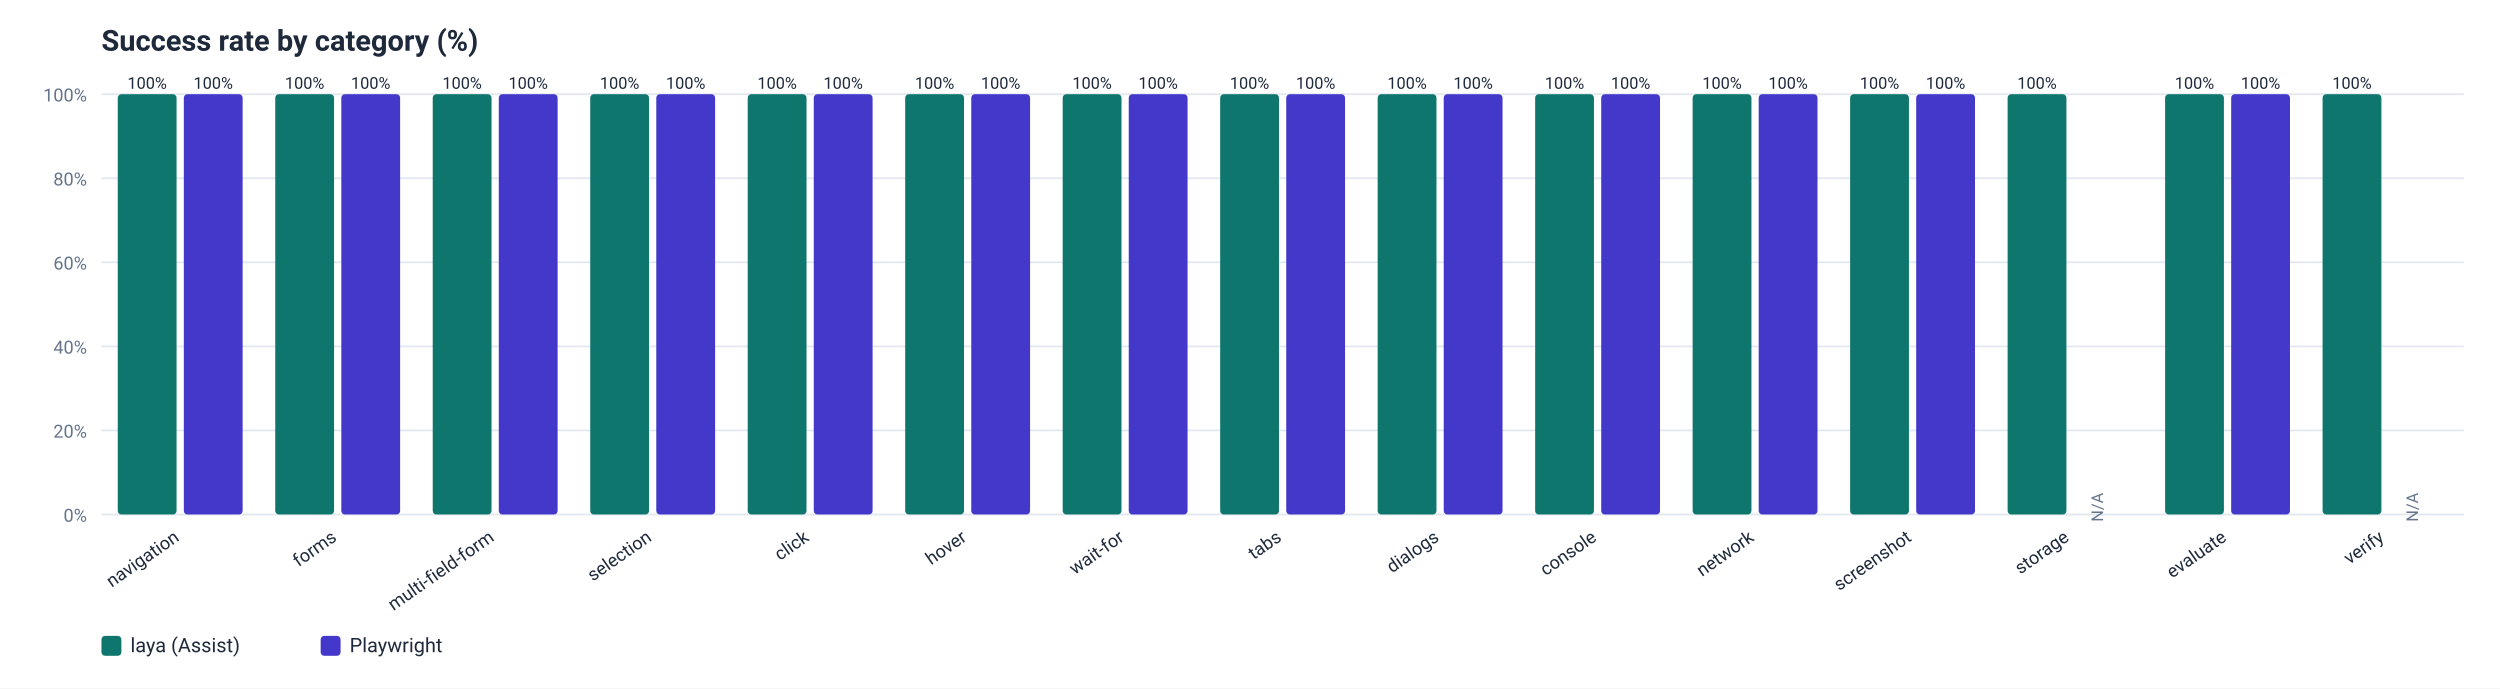
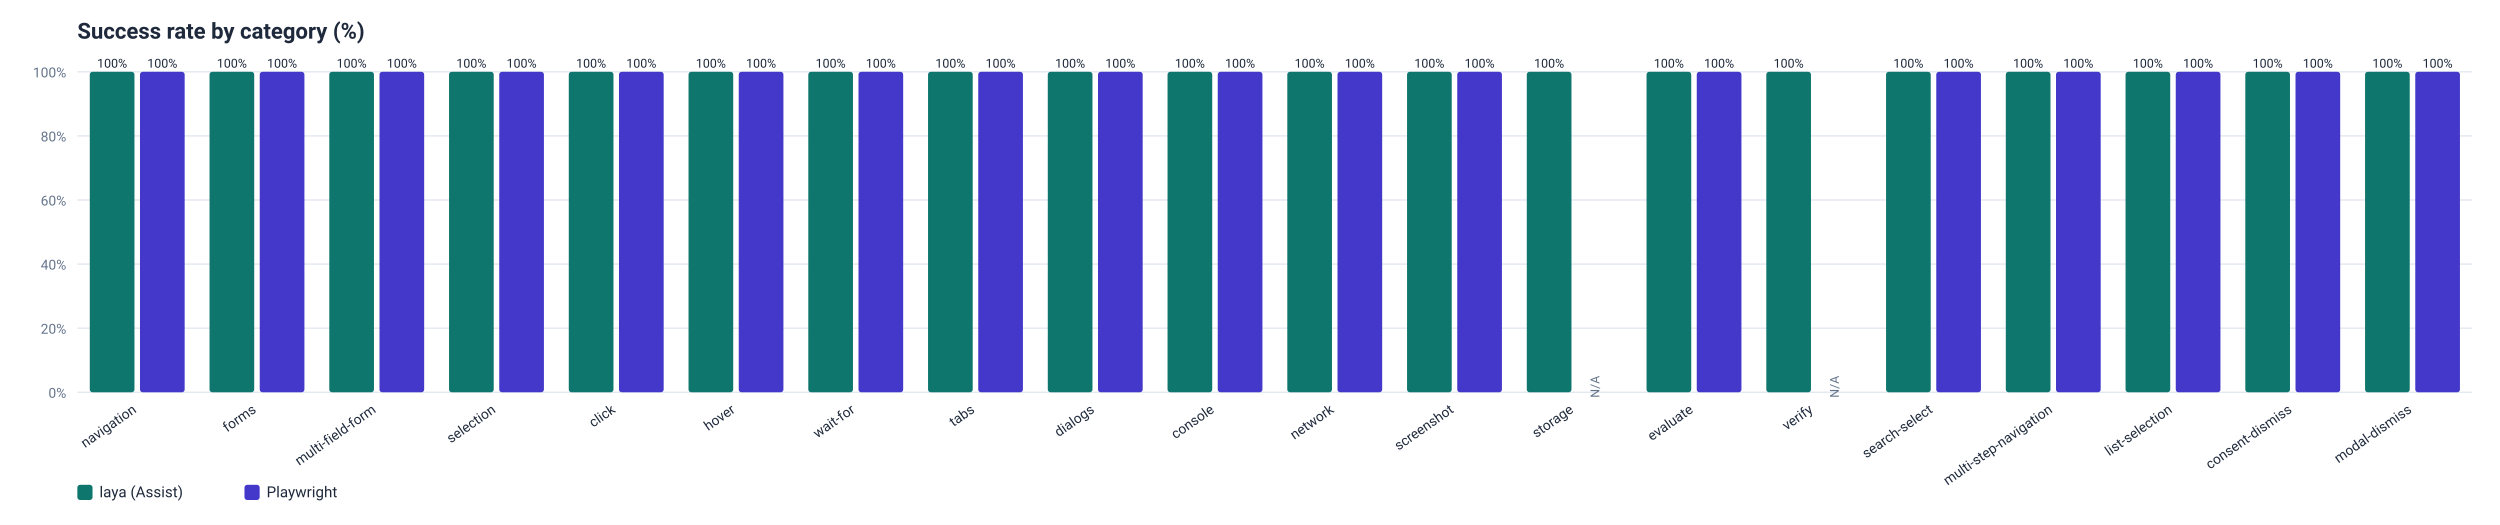
- <svg xmlns="http://www.w3.org/2000/svg" width="1380" height="380" viewBox="0 0 1380 380" font-family="-apple-system,Segoe UI,Roboto,sans-serif">
-   <rect width="1380" height="380" fill="#ffffff" />
+ <svg xmlns="http://www.w3.org/2000/svg" width="1810" height="380" viewBox="0 0 1810 380" font-family="-apple-system,Segoe UI,Roboto,sans-serif">
+   <rect width="1810" height="380" fill="#ffffff" />
  <text x="56" y="28" font-size="16" font-weight="700" fill="#1e293b">Success rate by category (%)</text>
-   <line x1="56" y1="284" x2="1360" y2="284" stroke="#e2e8f0" stroke-width="1" />
+   <line x1="56" y1="284" x2="1790" y2="284" stroke="#e2e8f0" stroke-width="1" />
  <text x="48" y="288" font-size="10" text-anchor="end" fill="#64748b">0%</text>
-   <line x1="56" y1="237.6" x2="1360" y2="237.6" stroke="#e2e8f0" stroke-width="1" />
+   <line x1="56" y1="237.6" x2="1790" y2="237.6" stroke="#e2e8f0" stroke-width="1" />
  <text x="48" y="241.6" font-size="10" text-anchor="end" fill="#64748b">20%</text>
-   <line x1="56" y1="191.2" x2="1360" y2="191.2" stroke="#e2e8f0" stroke-width="1" />
+   <line x1="56" y1="191.2" x2="1790" y2="191.2" stroke="#e2e8f0" stroke-width="1" />
  <text x="48" y="195.2" font-size="10" text-anchor="end" fill="#64748b">40%</text>
-   <line x1="56" y1="144.8" x2="1360" y2="144.8" stroke="#e2e8f0" stroke-width="1" />
+   <line x1="56" y1="144.8" x2="1790" y2="144.8" stroke="#e2e8f0" stroke-width="1" />
  <text x="48" y="148.8" font-size="10" text-anchor="end" fill="#64748b">60%</text>
-   <line x1="56" y1="98.4" x2="1360" y2="98.4" stroke="#e2e8f0" stroke-width="1" />
+   <line x1="56" y1="98.4" x2="1790" y2="98.4" stroke="#e2e8f0" stroke-width="1" />
  <text x="48" y="102.4" font-size="10" text-anchor="end" fill="#64748b">80%</text>
-   <line x1="56" y1="52" x2="1360" y2="52" stroke="#e2e8f0" stroke-width="1" />
+   <line x1="56" y1="52" x2="1790" y2="52" stroke="#e2e8f0" stroke-width="1" />
  <text x="48" y="56" font-size="10" text-anchor="end" fill="#64748b">100%</text>
-   <rect x="65" y="52" width="32.467" height="232" fill="#0f766e" rx="2" />
-   <text x="81.233" y="49" font-size="9" text-anchor="middle" fill="#1e293b">100%</text>
-   <rect x="101.467" y="52" width="32.467" height="232" fill="#4338ca" rx="2" />
-   <text x="117.7" y="49" font-size="9" text-anchor="middle" fill="#1e293b">100%</text>
-   <text x="99.467" y="298" font-size="10" text-anchor="end" fill="#1e293b" transform="rotate(-35 99.46667 298)">navigation</text>
-   <rect x="151.933" y="52" width="32.467" height="232" fill="#0f766e" rx="2" />
-   <text x="168.167" y="49" font-size="9" text-anchor="middle" fill="#1e293b">100%</text>
-   <rect x="188.4" y="52" width="32.467" height="232" fill="#4338ca" rx="2" />
-   <text x="204.633" y="49" font-size="9" text-anchor="middle" fill="#1e293b">100%</text>
-   <text x="186.4" y="298" font-size="10" text-anchor="end" fill="#1e293b" transform="rotate(-35 186.4 298)">forms</text>
-   <rect x="238.867" y="52" width="32.467" height="232" fill="#0f766e" rx="2" />
-   <text x="255.1" y="49" font-size="9" text-anchor="middle" fill="#1e293b">100%</text>
-   <rect x="275.333" y="52" width="32.467" height="232" fill="#4338ca" rx="2" />
-   <text x="291.567" y="49" font-size="9" text-anchor="middle" fill="#1e293b">100%</text>
-   <text x="273.333" y="298" font-size="10" text-anchor="end" fill="#1e293b" transform="rotate(-35 273.3333 298)">multi-field-form</text>
-   <rect x="325.8" y="52" width="32.467" height="232" fill="#0f766e" rx="2" />
-   <text x="342.033" y="49" font-size="9" text-anchor="middle" fill="#1e293b">100%</text>
-   <rect x="362.267" y="52" width="32.467" height="232" fill="#4338ca" rx="2" />
-   <text x="378.5" y="49" font-size="9" text-anchor="middle" fill="#1e293b">100%</text>
-   <text x="360.267" y="298" font-size="10" text-anchor="end" fill="#1e293b" transform="rotate(-35 360.2667 298)">selection</text>
-   <rect x="412.733" y="52" width="32.467" height="232" fill="#0f766e" rx="2" />
-   <text x="428.967" y="49" font-size="9" text-anchor="middle" fill="#1e293b">100%</text>
-   <rect x="449.2" y="52" width="32.467" height="232" fill="#4338ca" rx="2" />
-   <text x="465.433" y="49" font-size="9" text-anchor="middle" fill="#1e293b">100%</text>
-   <text x="447.2" y="298" font-size="10" text-anchor="end" fill="#1e293b" transform="rotate(-35 447.2 298)">click</text>
-   <rect x="499.667" y="52" width="32.467" height="232" fill="#0f766e" rx="2" />
-   <text x="515.9" y="49" font-size="9" text-anchor="middle" fill="#1e293b">100%</text>
-   <rect x="536.133" y="52" width="32.467" height="232" fill="#4338ca" rx="2" />
-   <text x="552.367" y="49" font-size="9" text-anchor="middle" fill="#1e293b">100%</text>
-   <text x="534.133" y="298" font-size="10" text-anchor="end" fill="#1e293b" transform="rotate(-35 534.1333 298)">hover</text>
-   <rect x="586.6" y="52" width="32.467" height="232" fill="#0f766e" rx="2" />
-   <text x="602.833" y="49" font-size="9" text-anchor="middle" fill="#1e293b">100%</text>
-   <rect x="623.067" y="52" width="32.467" height="232" fill="#4338ca" rx="2" />
-   <text x="639.3" y="49" font-size="9" text-anchor="middle" fill="#1e293b">100%</text>
-   <text x="621.067" y="298" font-size="10" text-anchor="end" fill="#1e293b" transform="rotate(-35 621.0667 298)">wait-for</text>
-   <rect x="673.533" y="52" width="32.467" height="232" fill="#0f766e" rx="2" />
-   <text x="689.767" y="49" font-size="9" text-anchor="middle" fill="#1e293b">100%</text>
-   <rect x="710" y="52" width="32.467" height="232" fill="#4338ca" rx="2" />
-   <text x="726.233" y="49" font-size="9" text-anchor="middle" fill="#1e293b">100%</text>
-   <text x="708" y="298" font-size="10" text-anchor="end" fill="#1e293b" transform="rotate(-35 708 298)">tabs</text>
-   <rect x="760.467" y="52" width="32.467" height="232" fill="#0f766e" rx="2" />
-   <text x="776.7" y="49" font-size="9" text-anchor="middle" fill="#1e293b">100%</text>
-   <rect x="796.933" y="52" width="32.467" height="232" fill="#4338ca" rx="2" />
-   <text x="813.167" y="49" font-size="9" text-anchor="middle" fill="#1e293b">100%</text>
-   <text x="794.933" y="298" font-size="10" text-anchor="end" fill="#1e293b" transform="rotate(-35 794.9333 298)">dialogs</text>
-   <rect x="847.4" y="52" width="32.467" height="232" fill="#0f766e" rx="2" />
-   <text x="863.633" y="49" font-size="9" text-anchor="middle" fill="#1e293b">100%</text>
-   <rect x="883.867" y="52" width="32.467" height="232" fill="#4338ca" rx="2" />
-   <text x="900.1" y="49" font-size="9" text-anchor="middle" fill="#1e293b">100%</text>
-   <text x="881.867" y="298" font-size="10" text-anchor="end" fill="#1e293b" transform="rotate(-35 881.8667 298)">console</text>
-   <rect x="934.333" y="52" width="32.467" height="232" fill="#0f766e" rx="2" />
-   <text x="950.567" y="49" font-size="9" text-anchor="middle" fill="#1e293b">100%</text>
-   <rect x="970.8" y="52" width="32.467" height="232" fill="#4338ca" rx="2" />
-   <text x="987.033" y="49" font-size="9" text-anchor="middle" fill="#1e293b">100%</text>
-   <text x="968.8" y="298" font-size="10" text-anchor="end" fill="#1e293b" transform="rotate(-35 968.8 298)">network</text>
-   <rect x="1021.267" y="52" width="32.467" height="232" fill="#0f766e" rx="2" />
-   <text x="1037.5" y="49" font-size="9" text-anchor="middle" fill="#1e293b">100%</text>
-   <rect x="1057.733" y="52" width="32.467" height="232" fill="#4338ca" rx="2" />
-   <text x="1073.967" y="49" font-size="9" text-anchor="middle" fill="#1e293b">100%</text>
-   <text x="1055.733" y="298" font-size="10" text-anchor="end" fill="#1e293b" transform="rotate(-35 1055.733 298)">screenshot</text>
-   <rect x="1108.2" y="52" width="32.467" height="232" fill="#0f766e" rx="2" />
-   <text x="1124.433" y="49" font-size="9" text-anchor="middle" fill="#1e293b">100%</text>
-   <text x="1160.9" y="280" font-size="9" text-anchor="middle" fill="#64748b" transform="rotate(-90 1160.9 280)">N/A</text>
-   <text x="1142.667" y="298" font-size="10" text-anchor="end" fill="#1e293b" transform="rotate(-35 1142.667 298)">storage</text>
-   <rect x="1195.133" y="52" width="32.467" height="232" fill="#0f766e" rx="2" />
-   <text x="1211.367" y="49" font-size="9" text-anchor="middle" fill="#1e293b">100%</text>
-   <rect x="1231.6" y="52" width="32.467" height="232" fill="#4338ca" rx="2" />
-   <text x="1247.833" y="49" font-size="9" text-anchor="middle" fill="#1e293b">100%</text>
-   <text x="1229.6" y="298" font-size="10" text-anchor="end" fill="#1e293b" transform="rotate(-35 1229.6 298)">evaluate</text>
-   <rect x="1282.067" y="52" width="32.467" height="232" fill="#0f766e" rx="2" />
-   <text x="1298.3" y="49" font-size="9" text-anchor="middle" fill="#1e293b">100%</text>
-   <text x="1334.767" y="280" font-size="9" text-anchor="middle" fill="#64748b" transform="rotate(-90 1334.767 280)">N/A</text>
-   <text x="1316.533" y="298" font-size="10" text-anchor="end" fill="#1e293b" transform="rotate(-35 1316.533 298)">verify</text>
+   <rect x="65" y="52" width="32.35" height="232" fill="#0f766e" rx="2" />
+   <text x="81.175" y="49" font-size="9" text-anchor="middle" fill="#1e293b">100%</text>
+   <rect x="101.35" y="52" width="32.35" height="232" fill="#4338ca" rx="2" />
+   <text x="117.525" y="49" font-size="9" text-anchor="middle" fill="#1e293b">100%</text>
+   <text x="99.35" y="298" font-size="10" text-anchor="end" fill="#1e293b" transform="rotate(-35 99.35 298)">navigation</text>
+   <rect x="151.7" y="52" width="32.35" height="232" fill="#0f766e" rx="2" />
+   <text x="167.875" y="49" font-size="9" text-anchor="middle" fill="#1e293b">100%</text>
+   <rect x="188.05" y="52" width="32.35" height="232" fill="#4338ca" rx="2" />
+   <text x="204.225" y="49" font-size="9" text-anchor="middle" fill="#1e293b">100%</text>
+   <text x="186.05" y="298" font-size="10" text-anchor="end" fill="#1e293b" transform="rotate(-35 186.05 298)">forms</text>
+   <rect x="238.4" y="52" width="32.35" height="232" fill="#0f766e" rx="2" />
+   <text x="254.575" y="49" font-size="9" text-anchor="middle" fill="#1e293b">100%</text>
+   <rect x="274.75" y="52" width="32.35" height="232" fill="#4338ca" rx="2" />
+   <text x="290.925" y="49" font-size="9" text-anchor="middle" fill="#1e293b">100%</text>
+   <text x="272.75" y="298" font-size="10" text-anchor="end" fill="#1e293b" transform="rotate(-35 272.75 298)">multi-field-form</text>
+   <rect x="325.1" y="52" width="32.35" height="232" fill="#0f766e" rx="2" />
+   <text x="341.275" y="49" font-size="9" text-anchor="middle" fill="#1e293b">100%</text>
+   <rect x="361.45" y="52" width="32.35" height="232" fill="#4338ca" rx="2" />
+   <text x="377.625" y="49" font-size="9" text-anchor="middle" fill="#1e293b">100%</text>
+   <text x="359.45" y="298" font-size="10" text-anchor="end" fill="#1e293b" transform="rotate(-35 359.45 298)">selection</text>
+   <rect x="411.8" y="52" width="32.35" height="232" fill="#0f766e" rx="2" />
+   <text x="427.975" y="49" font-size="9" text-anchor="middle" fill="#1e293b">100%</text>
+   <rect x="448.15" y="52" width="32.35" height="232" fill="#4338ca" rx="2" />
+   <text x="464.325" y="49" font-size="9" text-anchor="middle" fill="#1e293b">100%</text>
+   <text x="446.15" y="298" font-size="10" text-anchor="end" fill="#1e293b" transform="rotate(-35 446.15 298)">click</text>
+   <rect x="498.5" y="52" width="32.35" height="232" fill="#0f766e" rx="2" />
+   <text x="514.675" y="49" font-size="9" text-anchor="middle" fill="#1e293b">100%</text>
+   <rect x="534.85" y="52" width="32.35" height="232" fill="#4338ca" rx="2" />
+   <text x="551.025" y="49" font-size="9" text-anchor="middle" fill="#1e293b">100%</text>
+   <text x="532.85" y="298" font-size="10" text-anchor="end" fill="#1e293b" transform="rotate(-35 532.85 298)">hover</text>
+   <rect x="585.2" y="52" width="32.35" height="232" fill="#0f766e" rx="2" />
+   <text x="601.375" y="49" font-size="9" text-anchor="middle" fill="#1e293b">100%</text>
+   <rect x="621.55" y="52" width="32.35" height="232" fill="#4338ca" rx="2" />
+   <text x="637.725" y="49" font-size="9" text-anchor="middle" fill="#1e293b">100%</text>
+   <text x="619.55" y="298" font-size="10" text-anchor="end" fill="#1e293b" transform="rotate(-35 619.55 298)">wait-for</text>
+   <rect x="671.9" y="52" width="32.35" height="232" fill="#0f766e" rx="2" />
+   <text x="688.075" y="49" font-size="9" text-anchor="middle" fill="#1e293b">100%</text>
+   <rect x="708.25" y="52" width="32.35" height="232" fill="#4338ca" rx="2" />
+   <text x="724.425" y="49" font-size="9" text-anchor="middle" fill="#1e293b">100%</text>
+   <text x="706.25" y="298" font-size="10" text-anchor="end" fill="#1e293b" transform="rotate(-35 706.25 298)">tabs</text>
+   <rect x="758.6" y="52" width="32.35" height="232" fill="#0f766e" rx="2" />
+   <text x="774.775" y="49" font-size="9" text-anchor="middle" fill="#1e293b">100%</text>
+   <rect x="794.95" y="52" width="32.35" height="232" fill="#4338ca" rx="2" />
+   <text x="811.125" y="49" font-size="9" text-anchor="middle" fill="#1e293b">100%</text>
+   <text x="792.95" y="298" font-size="10" text-anchor="end" fill="#1e293b" transform="rotate(-35 792.95 298)">dialogs</text>
+   <rect x="845.3" y="52" width="32.35" height="232" fill="#0f766e" rx="2" />
+   <text x="861.475" y="49" font-size="9" text-anchor="middle" fill="#1e293b">100%</text>
+   <rect x="881.65" y="52" width="32.35" height="232" fill="#4338ca" rx="2" />
+   <text x="897.825" y="49" font-size="9" text-anchor="middle" fill="#1e293b">100%</text>
+   <text x="879.65" y="298" font-size="10" text-anchor="end" fill="#1e293b" transform="rotate(-35 879.65 298)">console</text>
+   <rect x="932" y="52" width="32.35" height="232" fill="#0f766e" rx="2" />
+   <text x="948.175" y="49" font-size="9" text-anchor="middle" fill="#1e293b">100%</text>
+   <rect x="968.35" y="52" width="32.35" height="232" fill="#4338ca" rx="2" />
+   <text x="984.525" y="49" font-size="9" text-anchor="middle" fill="#1e293b">100%</text>
+   <text x="966.35" y="298" font-size="10" text-anchor="end" fill="#1e293b" transform="rotate(-35 966.35 298)">network</text>
+   <rect x="1018.7" y="52" width="32.35" height="232" fill="#0f766e" rx="2" />
+   <text x="1034.875" y="49" font-size="9" text-anchor="middle" fill="#1e293b">100%</text>
+   <rect x="1055.05" y="52" width="32.35" height="232" fill="#4338ca" rx="2" />
+   <text x="1071.225" y="49" font-size="9" text-anchor="middle" fill="#1e293b">100%</text>
+   <text x="1053.05" y="298" font-size="10" text-anchor="end" fill="#1e293b" transform="rotate(-35 1053.05 298)">screenshot</text>
+   <rect x="1105.4" y="52" width="32.35" height="232" fill="#0f766e" rx="2" />
+   <text x="1121.575" y="49" font-size="9" text-anchor="middle" fill="#1e293b">100%</text>
+   <text x="1157.925" y="280" font-size="9" text-anchor="middle" fill="#64748b" transform="rotate(-90 1157.925 280)">N/A</text>
+   <text x="1139.75" y="298" font-size="10" text-anchor="end" fill="#1e293b" transform="rotate(-35 1139.75 298)">storage</text>
+   <rect x="1192.1" y="52" width="32.35" height="232" fill="#0f766e" rx="2" />
+   <text x="1208.275" y="49" font-size="9" text-anchor="middle" fill="#1e293b">100%</text>
+   <rect x="1228.45" y="52" width="32.35" height="232" fill="#4338ca" rx="2" />
+   <text x="1244.625" y="49" font-size="9" text-anchor="middle" fill="#1e293b">100%</text>
+   <text x="1226.45" y="298" font-size="10" text-anchor="end" fill="#1e293b" transform="rotate(-35 1226.45 298)">evaluate</text>
+   <rect x="1278.8" y="52" width="32.35" height="232" fill="#0f766e" rx="2" />
+   <text x="1294.975" y="49" font-size="9" text-anchor="middle" fill="#1e293b">100%</text>
+   <text x="1331.325" y="280" font-size="9" text-anchor="middle" fill="#64748b" transform="rotate(-90 1331.325 280)">N/A</text>
+   <text x="1313.15" y="298" font-size="10" text-anchor="end" fill="#1e293b" transform="rotate(-35 1313.15 298)">verify</text>
+   <rect x="1365.5" y="52" width="32.35" height="232" fill="#0f766e" rx="2" />
+   <text x="1381.675" y="49" font-size="9" text-anchor="middle" fill="#1e293b">100%</text>
+   <rect x="1401.85" y="52" width="32.35" height="232" fill="#4338ca" rx="2" />
+   <text x="1418.025" y="49" font-size="9" text-anchor="middle" fill="#1e293b">100%</text>
+   <text x="1399.85" y="298" font-size="10" text-anchor="end" fill="#1e293b" transform="rotate(-35 1399.85 298)">search-select</text>
+   <rect x="1452.2" y="52" width="32.35" height="232" fill="#0f766e" rx="2" />
+   <text x="1468.375" y="49" font-size="9" text-anchor="middle" fill="#1e293b">100%</text>
+   <rect x="1488.55" y="52" width="32.35" height="232" fill="#4338ca" rx="2" />
+   <text x="1504.725" y="49" font-size="9" text-anchor="middle" fill="#1e293b">100%</text>
+   <text x="1486.55" y="298" font-size="10" text-anchor="end" fill="#1e293b" transform="rotate(-35 1486.55 298)">multi-step-navigation</text>
+   <rect x="1538.9" y="52" width="32.35" height="232" fill="#0f766e" rx="2" />
+   <text x="1555.075" y="49" font-size="9" text-anchor="middle" fill="#1e293b">100%</text>
+   <rect x="1575.25" y="52" width="32.35" height="232" fill="#4338ca" rx="2" />
+   <text x="1591.425" y="49" font-size="9" text-anchor="middle" fill="#1e293b">100%</text>
+   <text x="1573.25" y="298" font-size="10" text-anchor="end" fill="#1e293b" transform="rotate(-35 1573.25 298)">list-selection</text>
+   <rect x="1625.6" y="52" width="32.35" height="232" fill="#0f766e" rx="2" />
+   <text x="1641.775" y="49" font-size="9" text-anchor="middle" fill="#1e293b">100%</text>
+   <rect x="1661.95" y="52" width="32.35" height="232" fill="#4338ca" rx="2" />
+   <text x="1678.125" y="49" font-size="9" text-anchor="middle" fill="#1e293b">100%</text>
+   <text x="1659.95" y="298" font-size="10" text-anchor="end" fill="#1e293b" transform="rotate(-35 1659.95 298)">consent-dismiss</text>
+   <rect x="1712.3" y="52" width="32.35" height="232" fill="#0f766e" rx="2" />
+   <text x="1728.475" y="49" font-size="9" text-anchor="middle" fill="#1e293b">100%</text>
+   <rect x="1748.65" y="52" width="32.35" height="232" fill="#4338ca" rx="2" />
+   <text x="1764.825" y="49" font-size="9" text-anchor="middle" fill="#1e293b">100%</text>
+   <text x="1746.65" y="298" font-size="10" text-anchor="end" fill="#1e293b" transform="rotate(-35 1746.65 298)">modal-dismiss</text>
  <rect x="56" y="351" width="11" height="11" fill="#0f766e" rx="2" />
  <text x="72" y="360" font-size="11" fill="#1e293b">laya (Assist)</text>
  <rect x="177" y="351" width="11" height="11" fill="#4338ca" rx="2" />
  <text x="193" y="360" font-size="11" fill="#1e293b">Playwright</text>
</svg>
